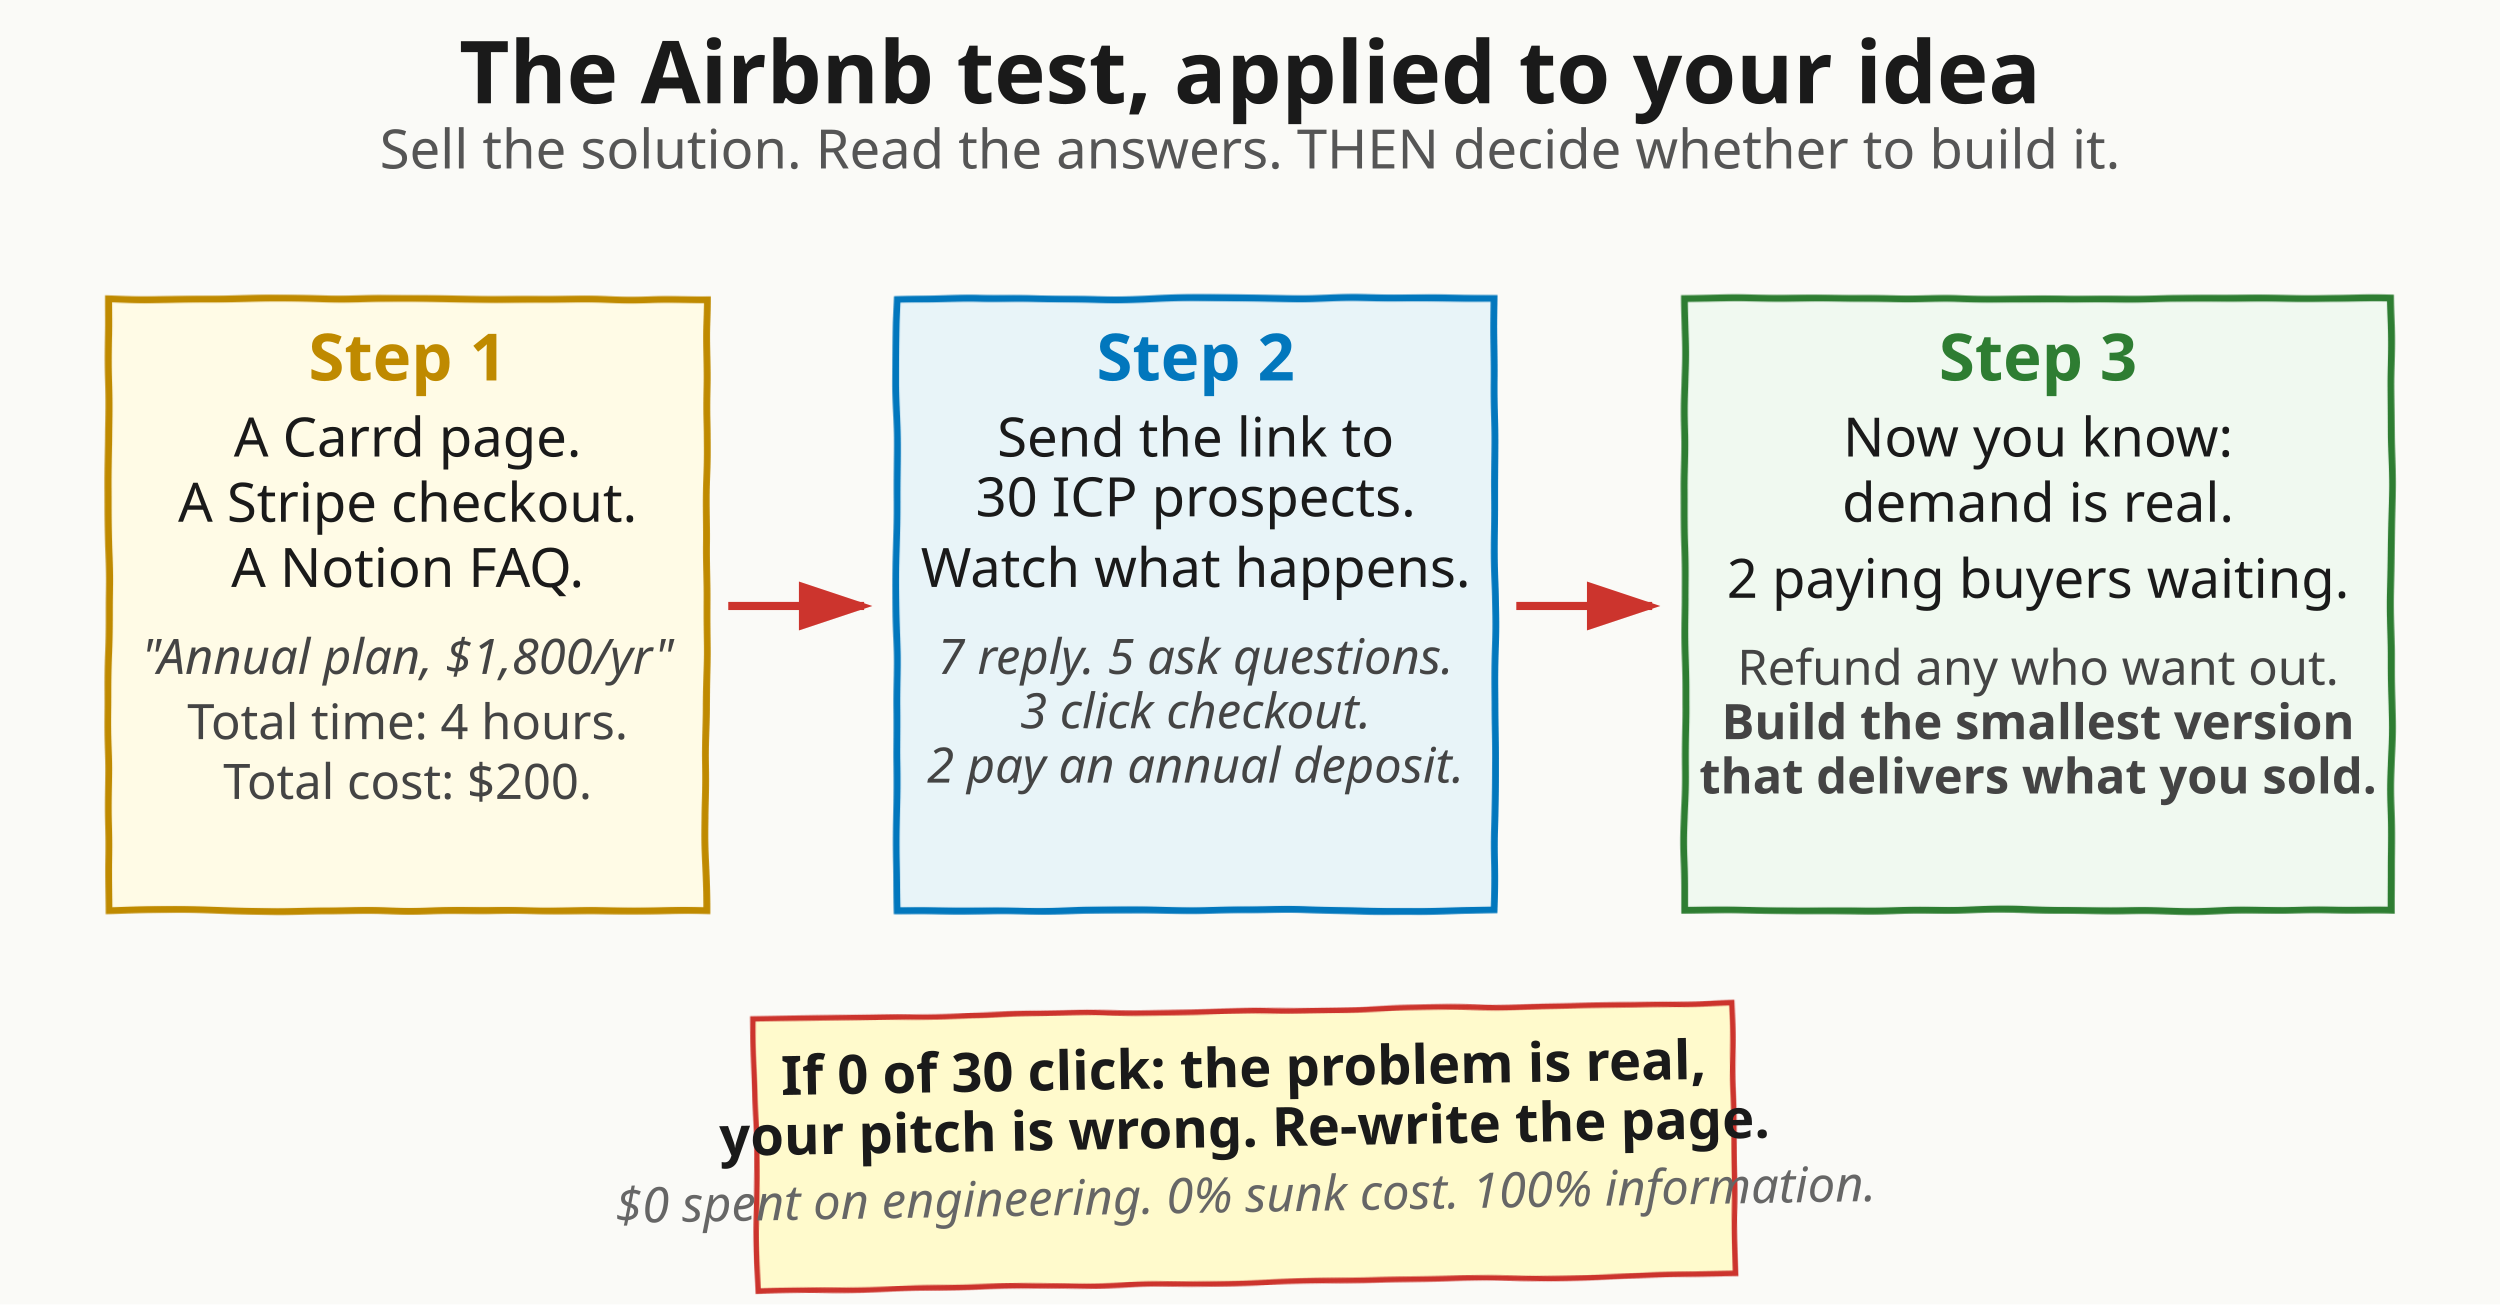
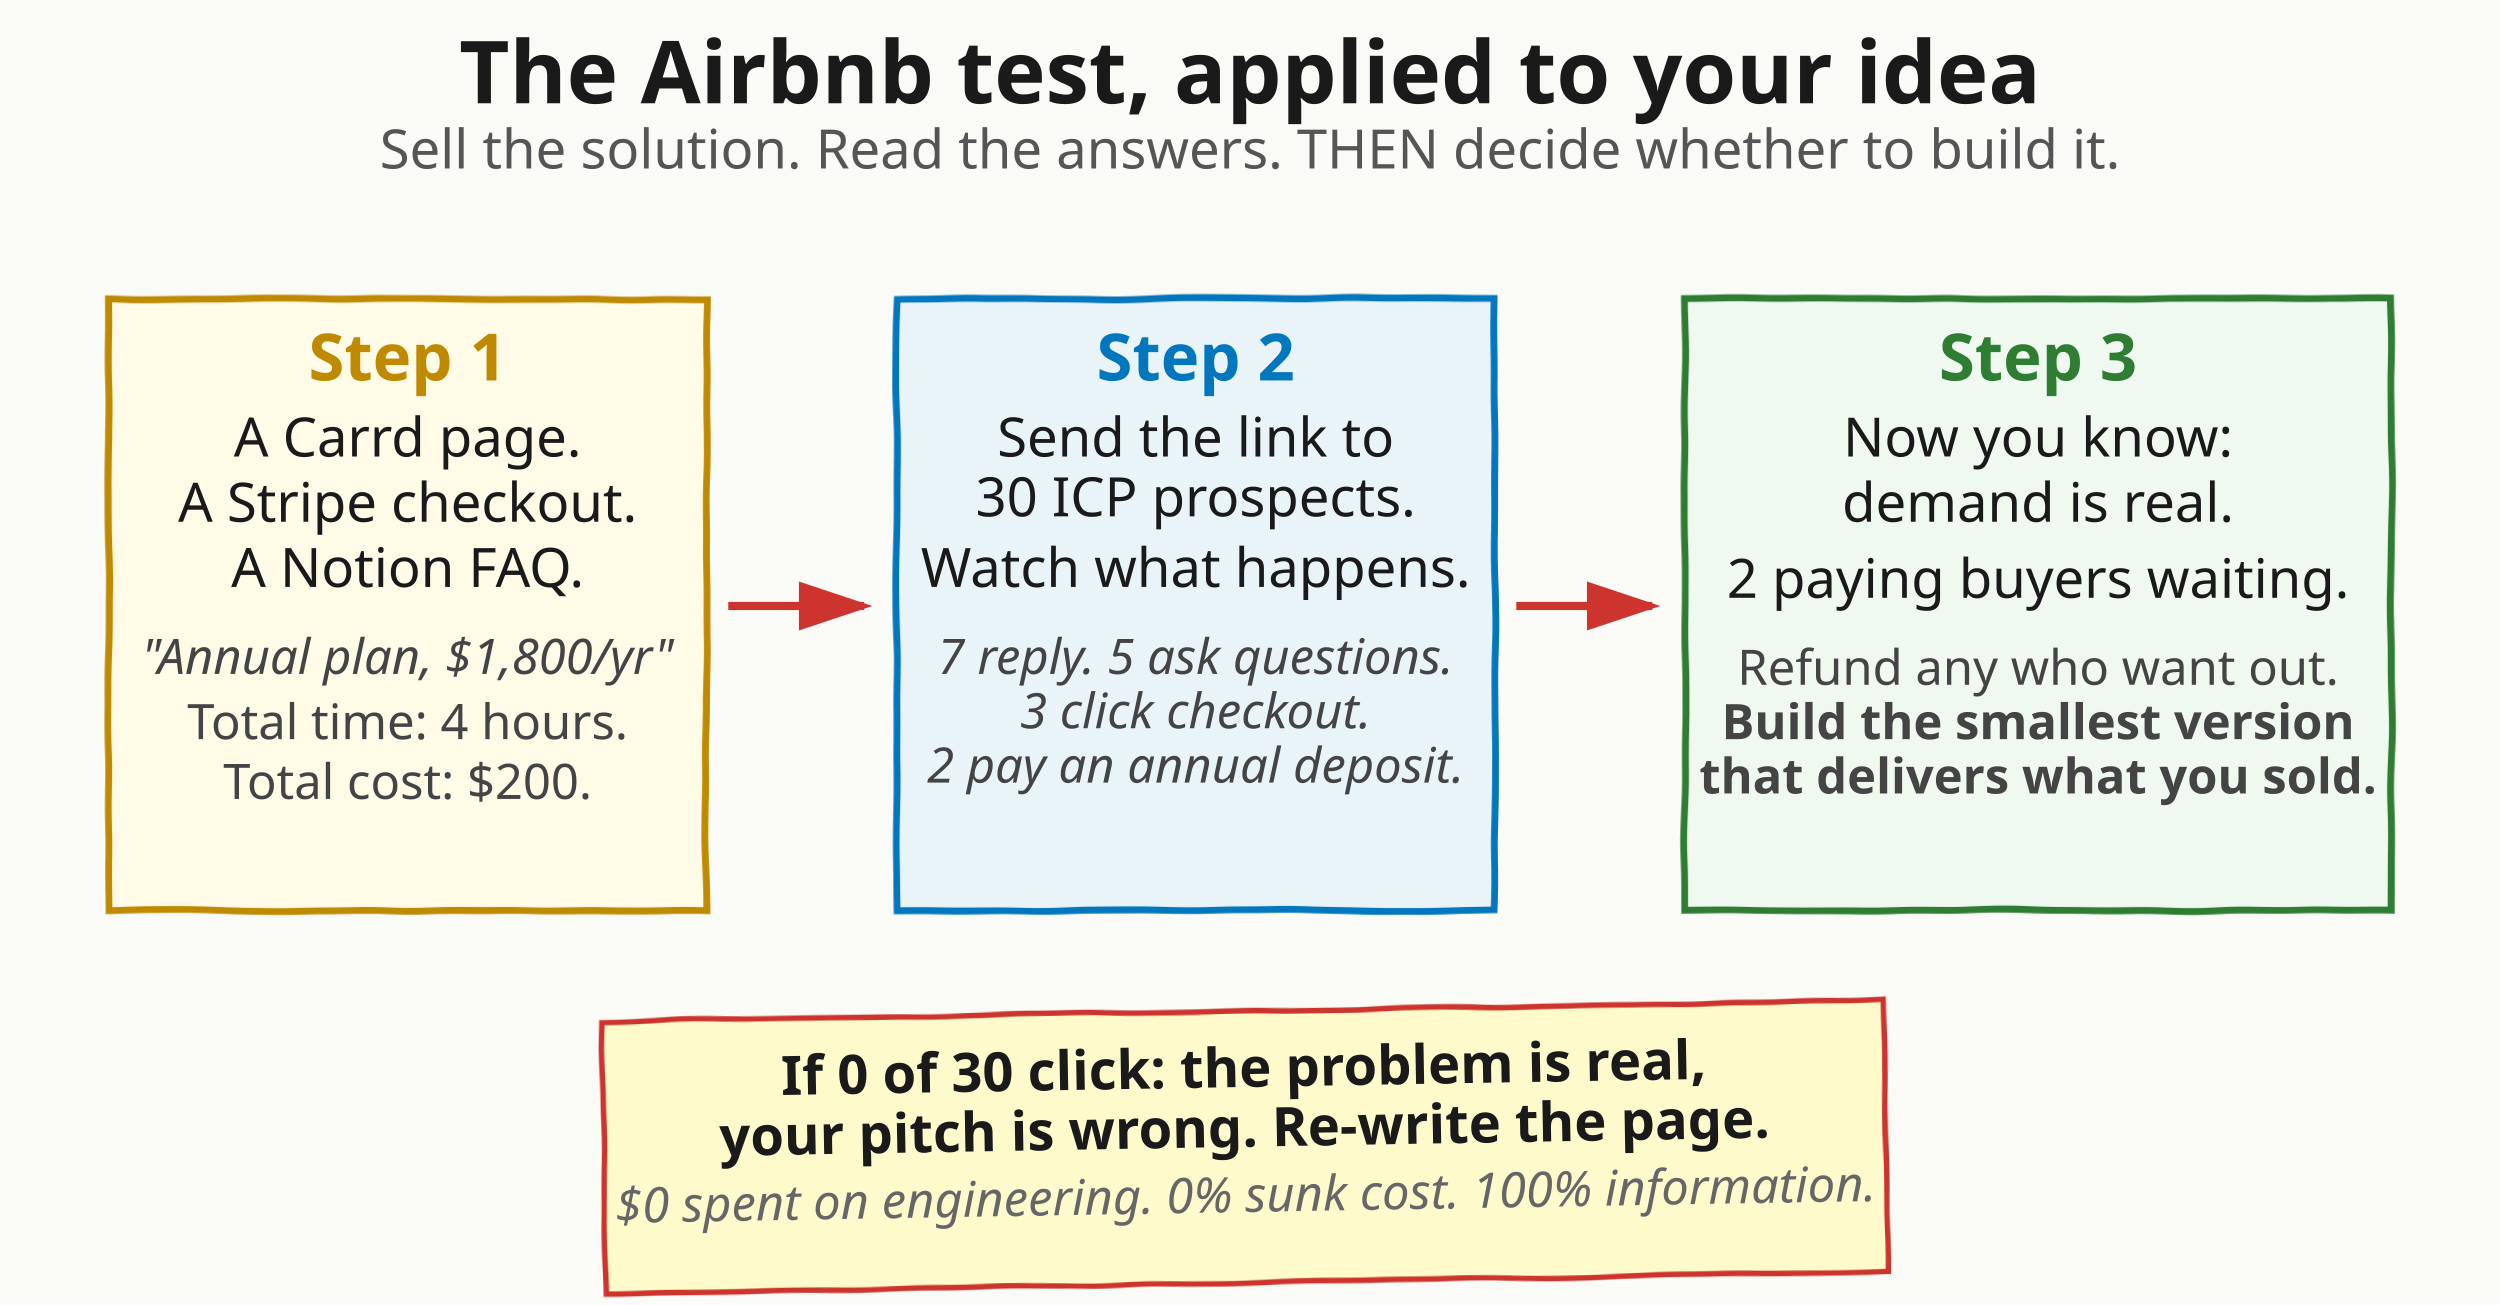
<svg xmlns="http://www.w3.org/2000/svg" viewBox="0 0 920 480" font-family="&quot;Segoe UI&quot;, system-ui, -apple-system, sans-serif">
  <defs>
    <filter id="rough2" x="-2%" y="-2%" width="104%" height="104%">
      <feTurbulence type="fractalNoise" baseFrequency="0.025" numOctaves="2" seed="7" />
      <feDisplacementMap in="SourceGraphic" scale="1.8" />
    </filter>
    <marker id="arrow" markerWidth="10" markerHeight="10" refX="8" refY="3" orient="auto">
      <path d="M0,0 L0,6 L9,3 z" fill="#cc342d" />
    </marker>
  </defs>
  <rect width="920" height="480" fill="#fafaf7" />
  <text x="460" y="38" font-size="32" text-anchor="middle" fill="#1a1a1a" font-weight="bold">The Airbnb test, applied to your idea</text>
  <text x="460" y="62" font-size="20" text-anchor="middle" fill="#555">Sell the solution. Read the answers. THEN decide whether to build it.</text>
  <rect x="40" y="110" width="220" height="225" fill="#fffbe6" stroke="#bf8a00" stroke-width="2.5" filter="url(#rough2)" />
  <text x="150" y="140" font-size="24" text-anchor="middle" fill="#bf8a00" font-weight="bold">Step 1</text>
  <text x="150" y="168" font-size="20" text-anchor="middle" fill="#1a1a1a">A Carrd page.</text>
  <text x="150" y="192" font-size="20" text-anchor="middle" fill="#1a1a1a">A Stripe checkout.</text>
  <text x="150" y="216" font-size="20" text-anchor="middle" fill="#1a1a1a">A Notion FAQ.</text>
  <text x="150" y="248" font-size="18" text-anchor="middle" fill="#444" font-style="italic">"Annual plan, $1,800/yr"</text>
  <text x="150" y="272" font-size="18" text-anchor="middle" fill="#444">Total time: 4 hours.</text>
  <text x="150" y="294" font-size="18" text-anchor="middle" fill="#444">Total cost: $200.</text>
  <line x1="268" y1="223" x2="318" y2="223" stroke="#cc342d" stroke-width="3" marker-end="url(#arrow)" />
  <rect x="330" y="110" width="220" height="225" fill="#e8f4f8" stroke="#0277bd" stroke-width="2.5" filter="url(#rough2)" />
  <text x="440" y="140" font-size="24" text-anchor="middle" fill="#0277bd" font-weight="bold">Step 2</text>
  <text x="440" y="168" font-size="20" text-anchor="middle" fill="#1a1a1a">Send the link to</text>
  <text x="440" y="190" font-size="20" text-anchor="middle" fill="#1a1a1a">30 ICP prospects.</text>
  <text x="440" y="216" font-size="20" text-anchor="middle" fill="#1a1a1a">Watch what happens.</text>
  <text x="440" y="248" font-size="18" text-anchor="middle" fill="#444" font-style="italic">7 reply. 5 ask questions.</text>
  <text x="440" y="268" font-size="18" text-anchor="middle" fill="#444" font-style="italic">3 click checkout.</text>
  <text x="440" y="288" font-size="18" text-anchor="middle" fill="#444" font-style="italic">2 pay an annual deposit.</text>
  <line x1="558" y1="223" x2="608" y2="223" stroke="#cc342d" stroke-width="3" marker-end="url(#arrow)" />
  <rect x="620" y="110" width="260" height="225" fill="#f0f9f0" stroke="#2e7d32" stroke-width="2.5" filter="url(#rough2)" />
  <text x="750" y="140" font-size="24" text-anchor="middle" fill="#2e7d32" font-weight="bold">Step 3</text>
  <text x="750" y="168" font-size="20" text-anchor="middle" fill="#1a1a1a">Now you know:</text>
  <text x="750" y="192" font-size="20" text-anchor="middle" fill="#1a1a1a">demand is real.</text>
  <text x="750" y="220" font-size="20" text-anchor="middle" fill="#1a1a1a">2 paying buyers waiting.</text>
  <text x="750" y="252" font-size="18" text-anchor="middle" fill="#444">Refund any who want out.</text>
  <text x="750" y="272" font-size="18" text-anchor="middle" fill="#444" font-weight="bold">Build the smallest version</text>
  <text x="750" y="292" font-size="18" text-anchor="middle" fill="#444" font-weight="bold">that delivers what you sold.</text>
-   <rect x="278" y="372" width="360" height="100" fill="#fffacc" stroke="#cc342d" stroke-width="2" filter="url(#rough2)" transform="rotate(-1 458 416)" />
+   <rect x="222" y="372" width="472" height="100" fill="#fffacc" stroke="#cc342d" stroke-width="2" filter="url(#rough2)" transform="rotate(-1 458 416)" />
  <text x="458" y="400" font-size="20" text-anchor="middle" fill="#1a1a1a" font-weight="bold" transform="rotate(-1 458 416)">If 0 of 30 click: the problem is real,</text>
  <text x="458" y="422" font-size="20" text-anchor="middle" fill="#1a1a1a" font-weight="bold" transform="rotate(-1 458 416)">your pitch is wrong. Re-write the page.</text>
  <text x="458" y="446" font-size="18" text-anchor="middle" fill="#666" font-style="italic" transform="rotate(-1 458 416)">$0 spent on engineering. 0% sunk cost. 100% information.</text>
</svg>
